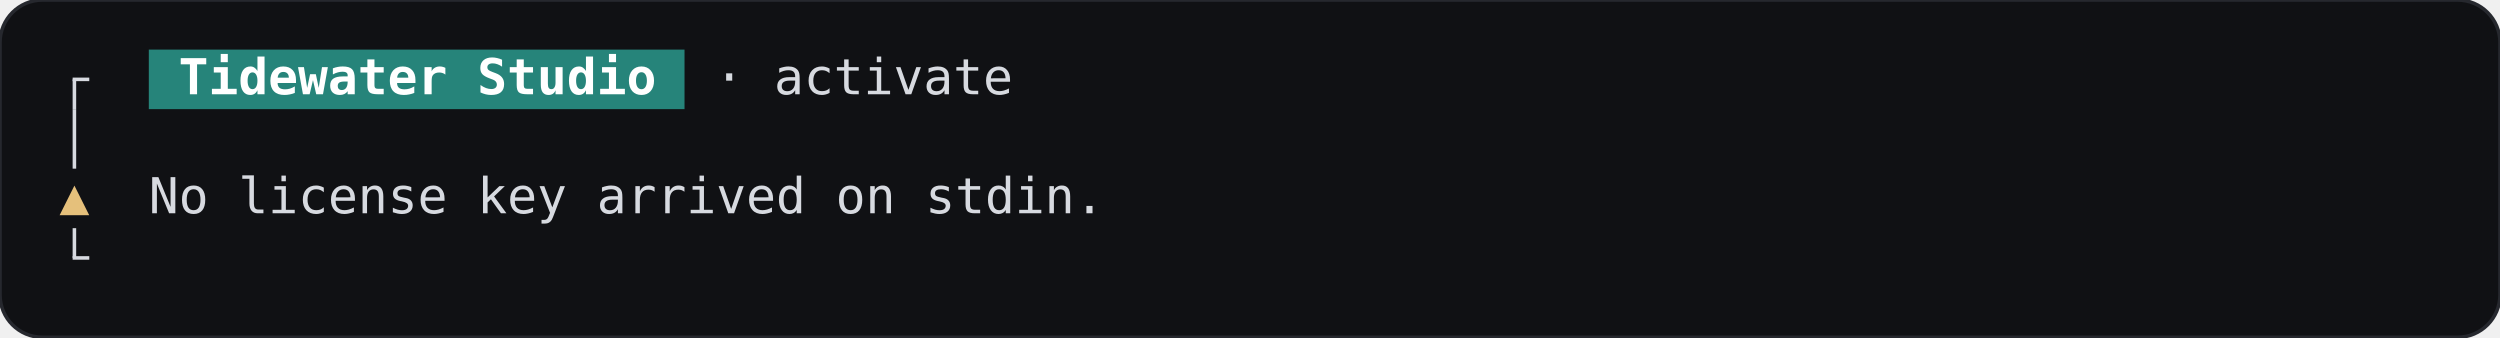
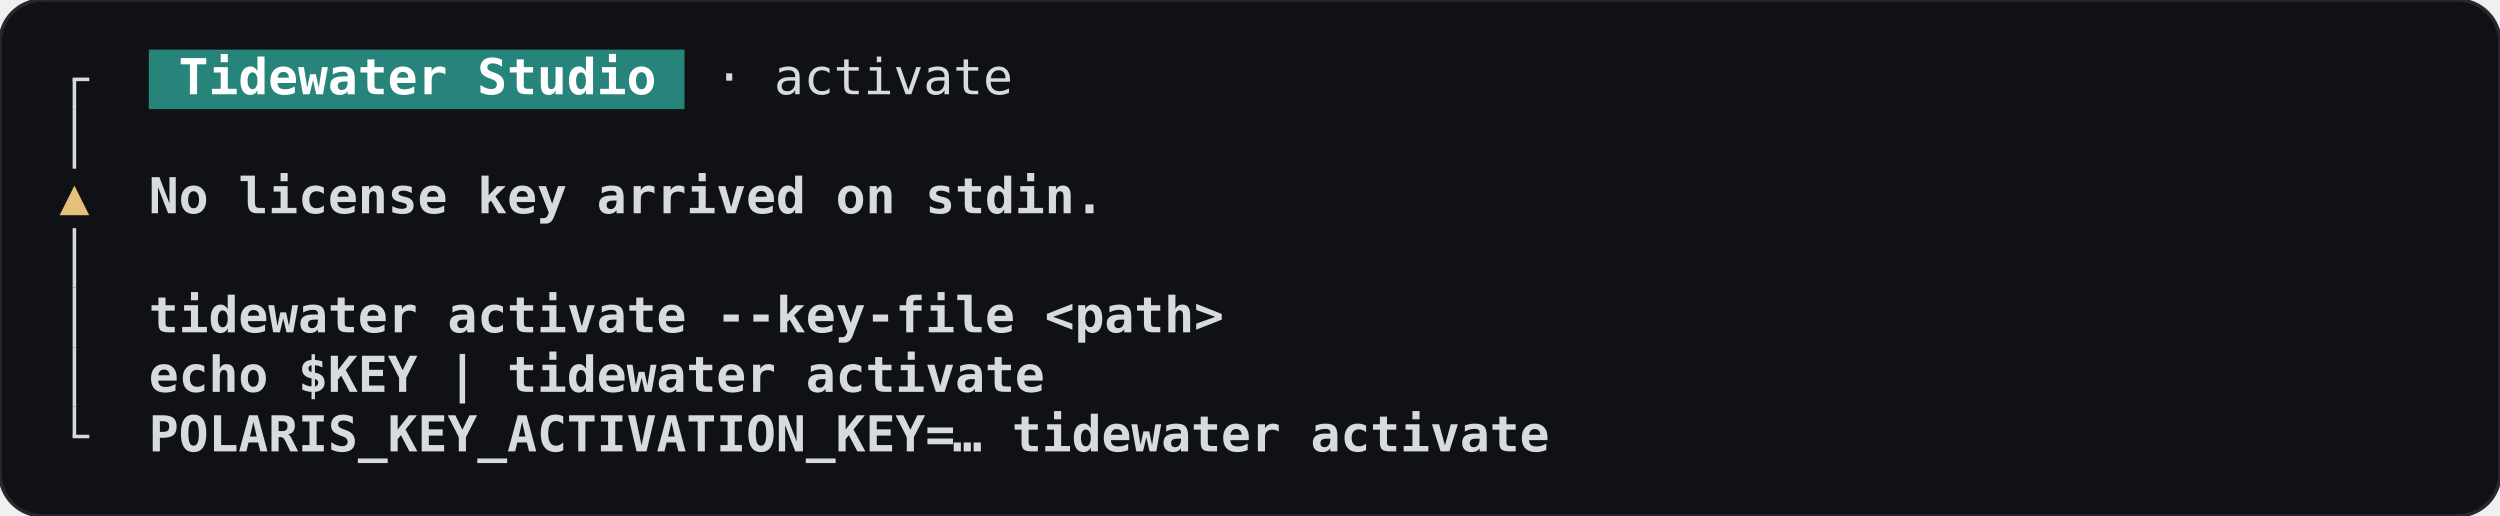
- <svg xmlns="http://www.w3.org/2000/svg" width="705.6" height="95.2" viewBox="0 0 705.6 95.2" role="img" aria-label="activate-no-key-piped, terminal, dark theme">
-   <rect width="705.6" height="95.2" rx="12" fill="#101114" stroke="#26282e" />
+ <svg xmlns="http://www.w3.org/2000/svg" width="705.6" height="145.6" viewBox="0 0 705.6 145.6" role="img" aria-label="activate-no-key-piped, terminal, dark theme">
+   <rect width="705.6" height="145.6" rx="12" fill="#101114" stroke="#26282e" />
  <g font-family="JetBrains Mono, ui-monospace, monospace" font-size="14" xml:space="preserve">
    <rect x="42" y="14" width="151.2" height="16.8" fill="#26847a" />
    <rect x="20.5" y="22.4" width="1" height="8.4" fill="#d7dae0" />
    <rect x="20.5" y="21.9" width="4.7" height="1" fill="#d7dae0" />
    <text x="50.4" y="26.6" textLength="134.4" lengthAdjust="spacingAndGlyphs" fill="#ffffff" font-weight="600">Tidewater Studio</text>
    <text x="201.6" y="26.6" textLength="84" lengthAdjust="spacingAndGlyphs" fill="#d7dae0">· activate</text>
    <rect x="20.5" y="30.8" width="1" height="16.8" fill="#d7dae0" />
    <text x="21" y="60.2" text-anchor="middle" fill="#e5c07b">▲</text>
-     <text x="42" y="60.2" textLength="268.8" lengthAdjust="spacingAndGlyphs" fill="#d7dae0">No license key arrived on stdin.</text>
-     <rect x="20.5" y="64.4" width="1" height="8.4" fill="#d7dae0" />
-     <rect x="20.5" y="72.3" width="4.7" height="1" fill="#d7dae0" />
+     <text x="42" y="60.2" textLength="268.8" lengthAdjust="spacingAndGlyphs" fill="#d7dae0" font-weight="600">No license key arrived on stdin.</text>
+     <rect x="20.5" y="64.4" width="1" height="16.8" fill="#d7dae0" />
+     <rect x="20.5" y="81.2" width="1" height="16.8" fill="#d7dae0" />
+     <text x="42" y="93.8" textLength="302.4" lengthAdjust="spacingAndGlyphs" fill="#d7dae0" font-weight="600">tidewater activate --key-file &lt;path&gt;</text>
+     <rect x="20.5" y="98" width="1" height="16.8" fill="#d7dae0" />
+     <text x="42" y="110.6" textLength="252" lengthAdjust="spacingAndGlyphs" fill="#d7dae0" font-weight="600">echo $KEY | tidewater activate</text>
+     <rect x="20.5" y="114.8" width="1" height="8.4" fill="#d7dae0" />
+     <rect x="20.5" y="122.7" width="4.7" height="1" fill="#d7dae0" />
+     <text x="42" y="127.4" textLength="226.8" lengthAdjust="spacingAndGlyphs" fill="#d7dae0" font-weight="600">POLARIS_KEY_ACTIVATION_KEY=</text>
+     <text x="273" y="127.4" text-anchor="middle" fill="#d7dae0" font-weight="600">…</text>
+     <text x="285.6" y="127.4" textLength="151.2" lengthAdjust="spacingAndGlyphs" fill="#d7dae0" font-weight="600">tidewater activate</text>
  </g>
</svg>
